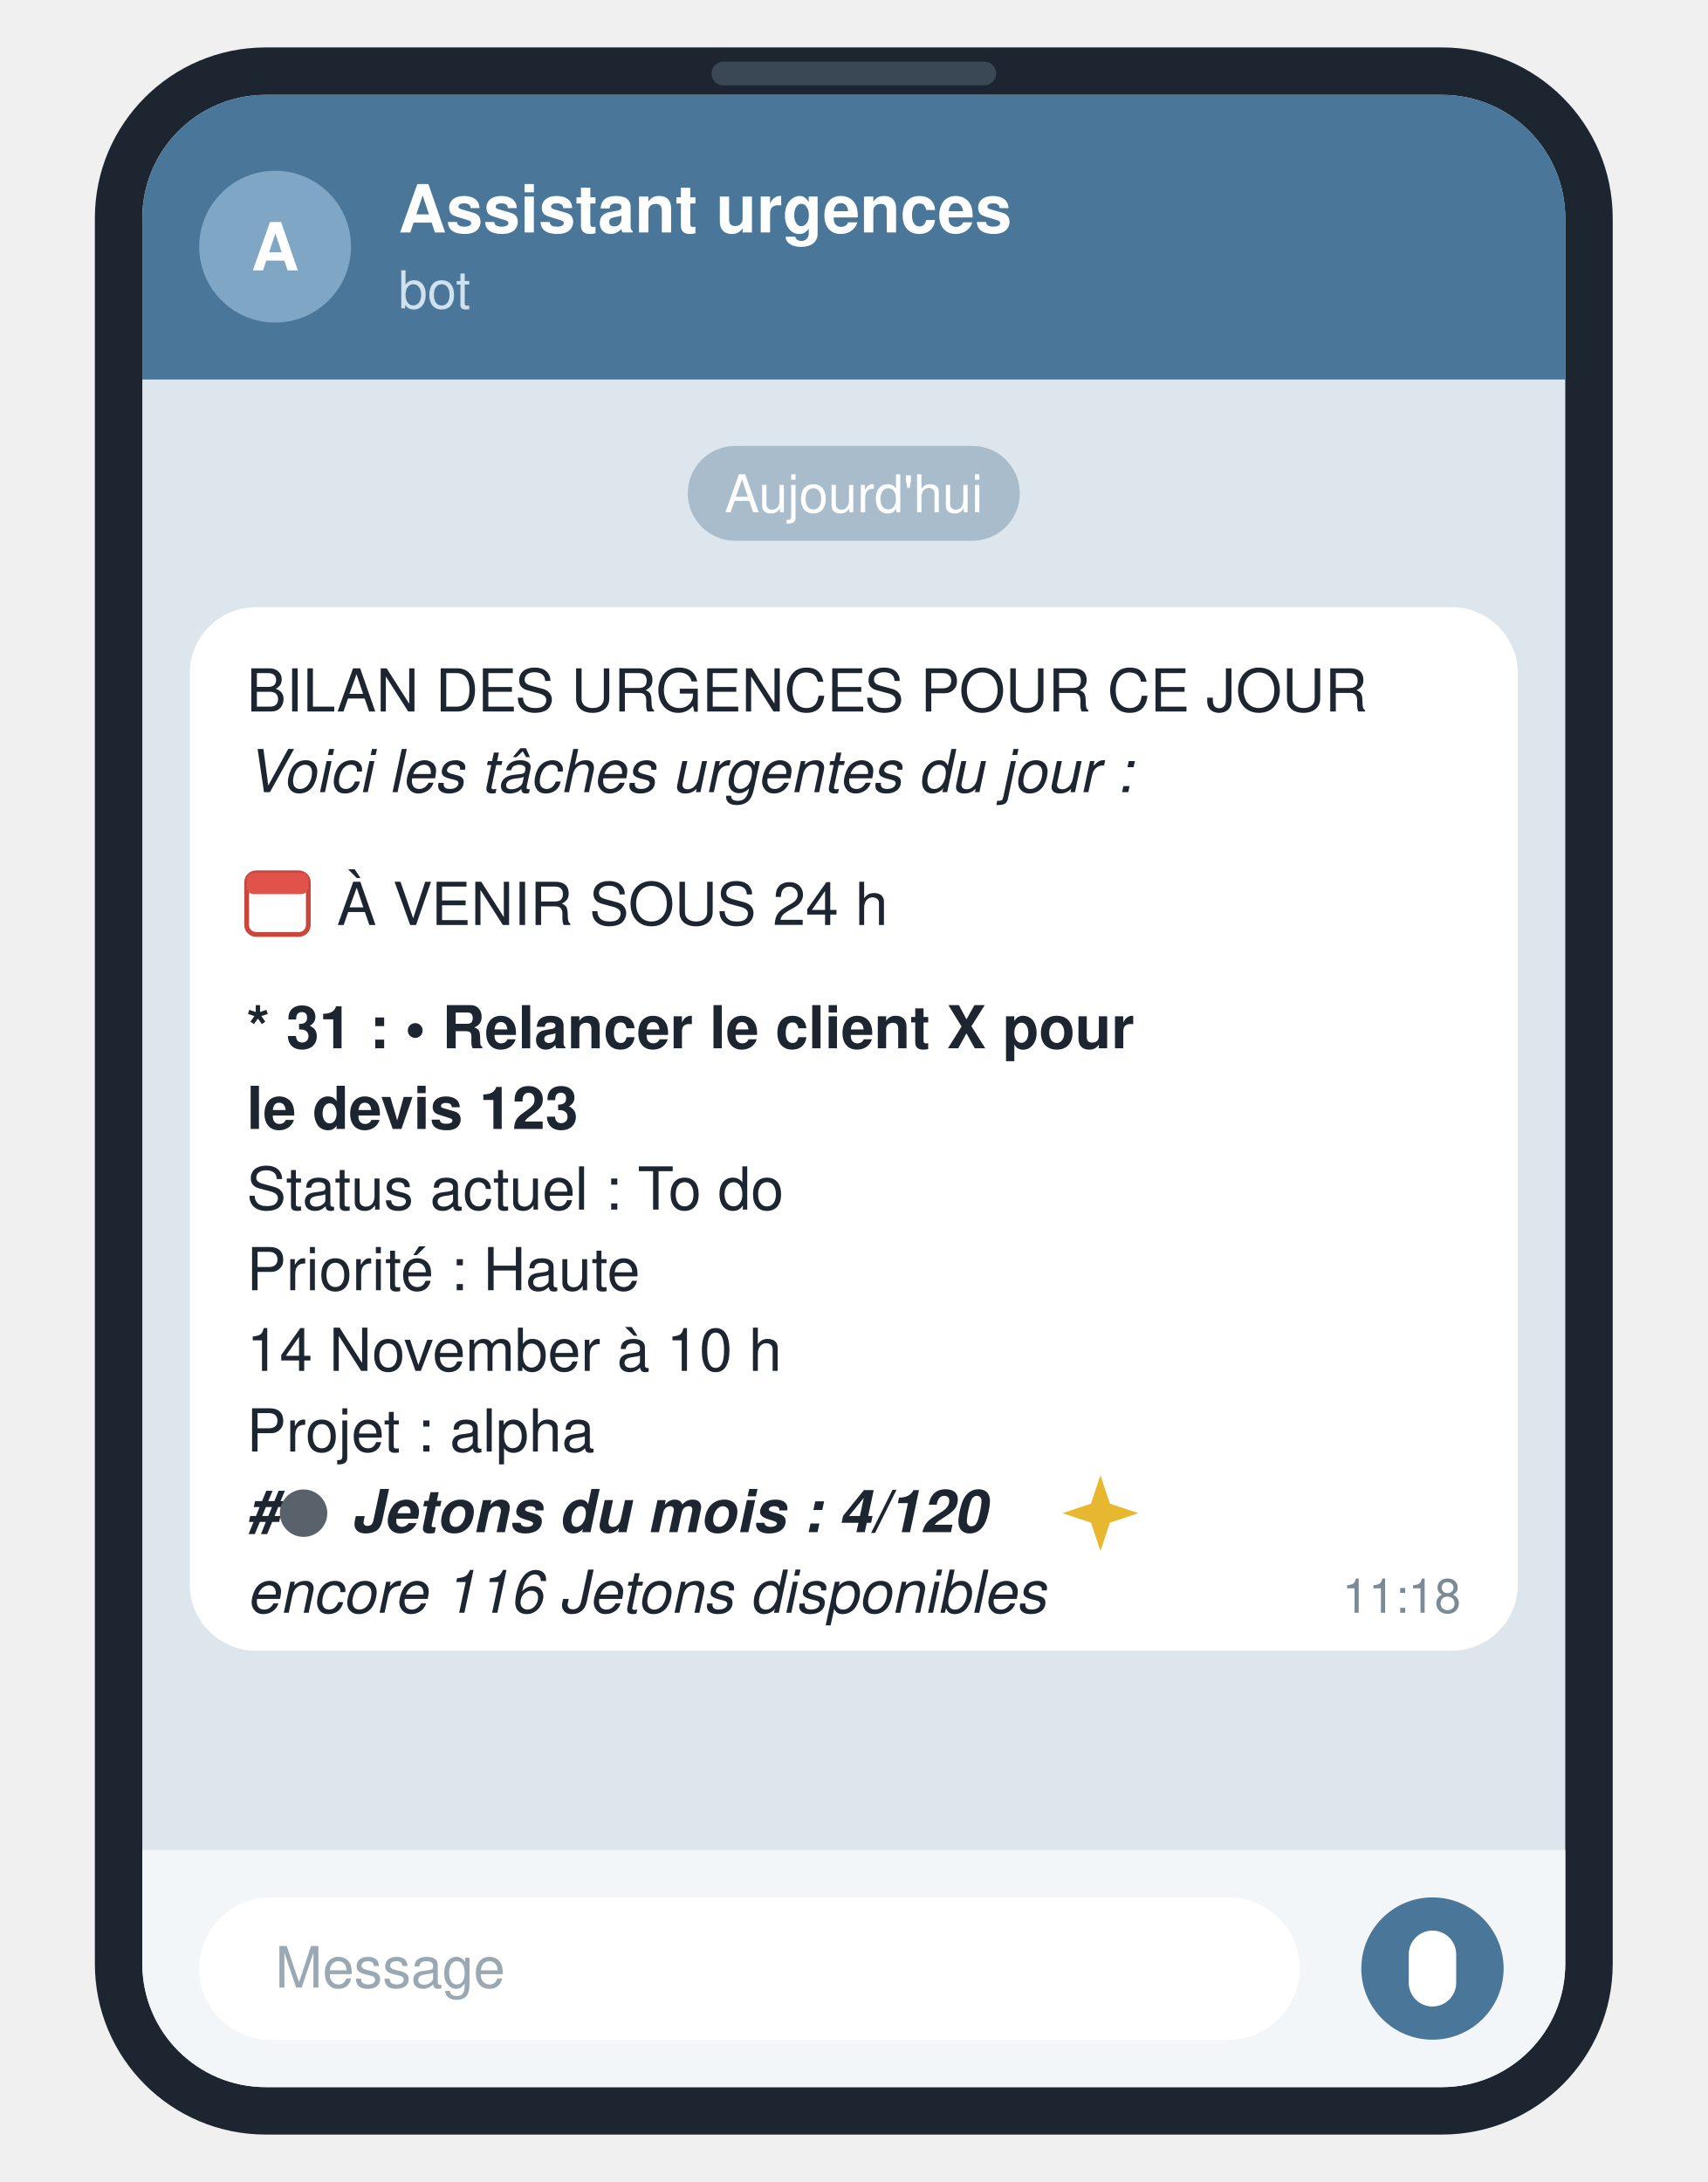
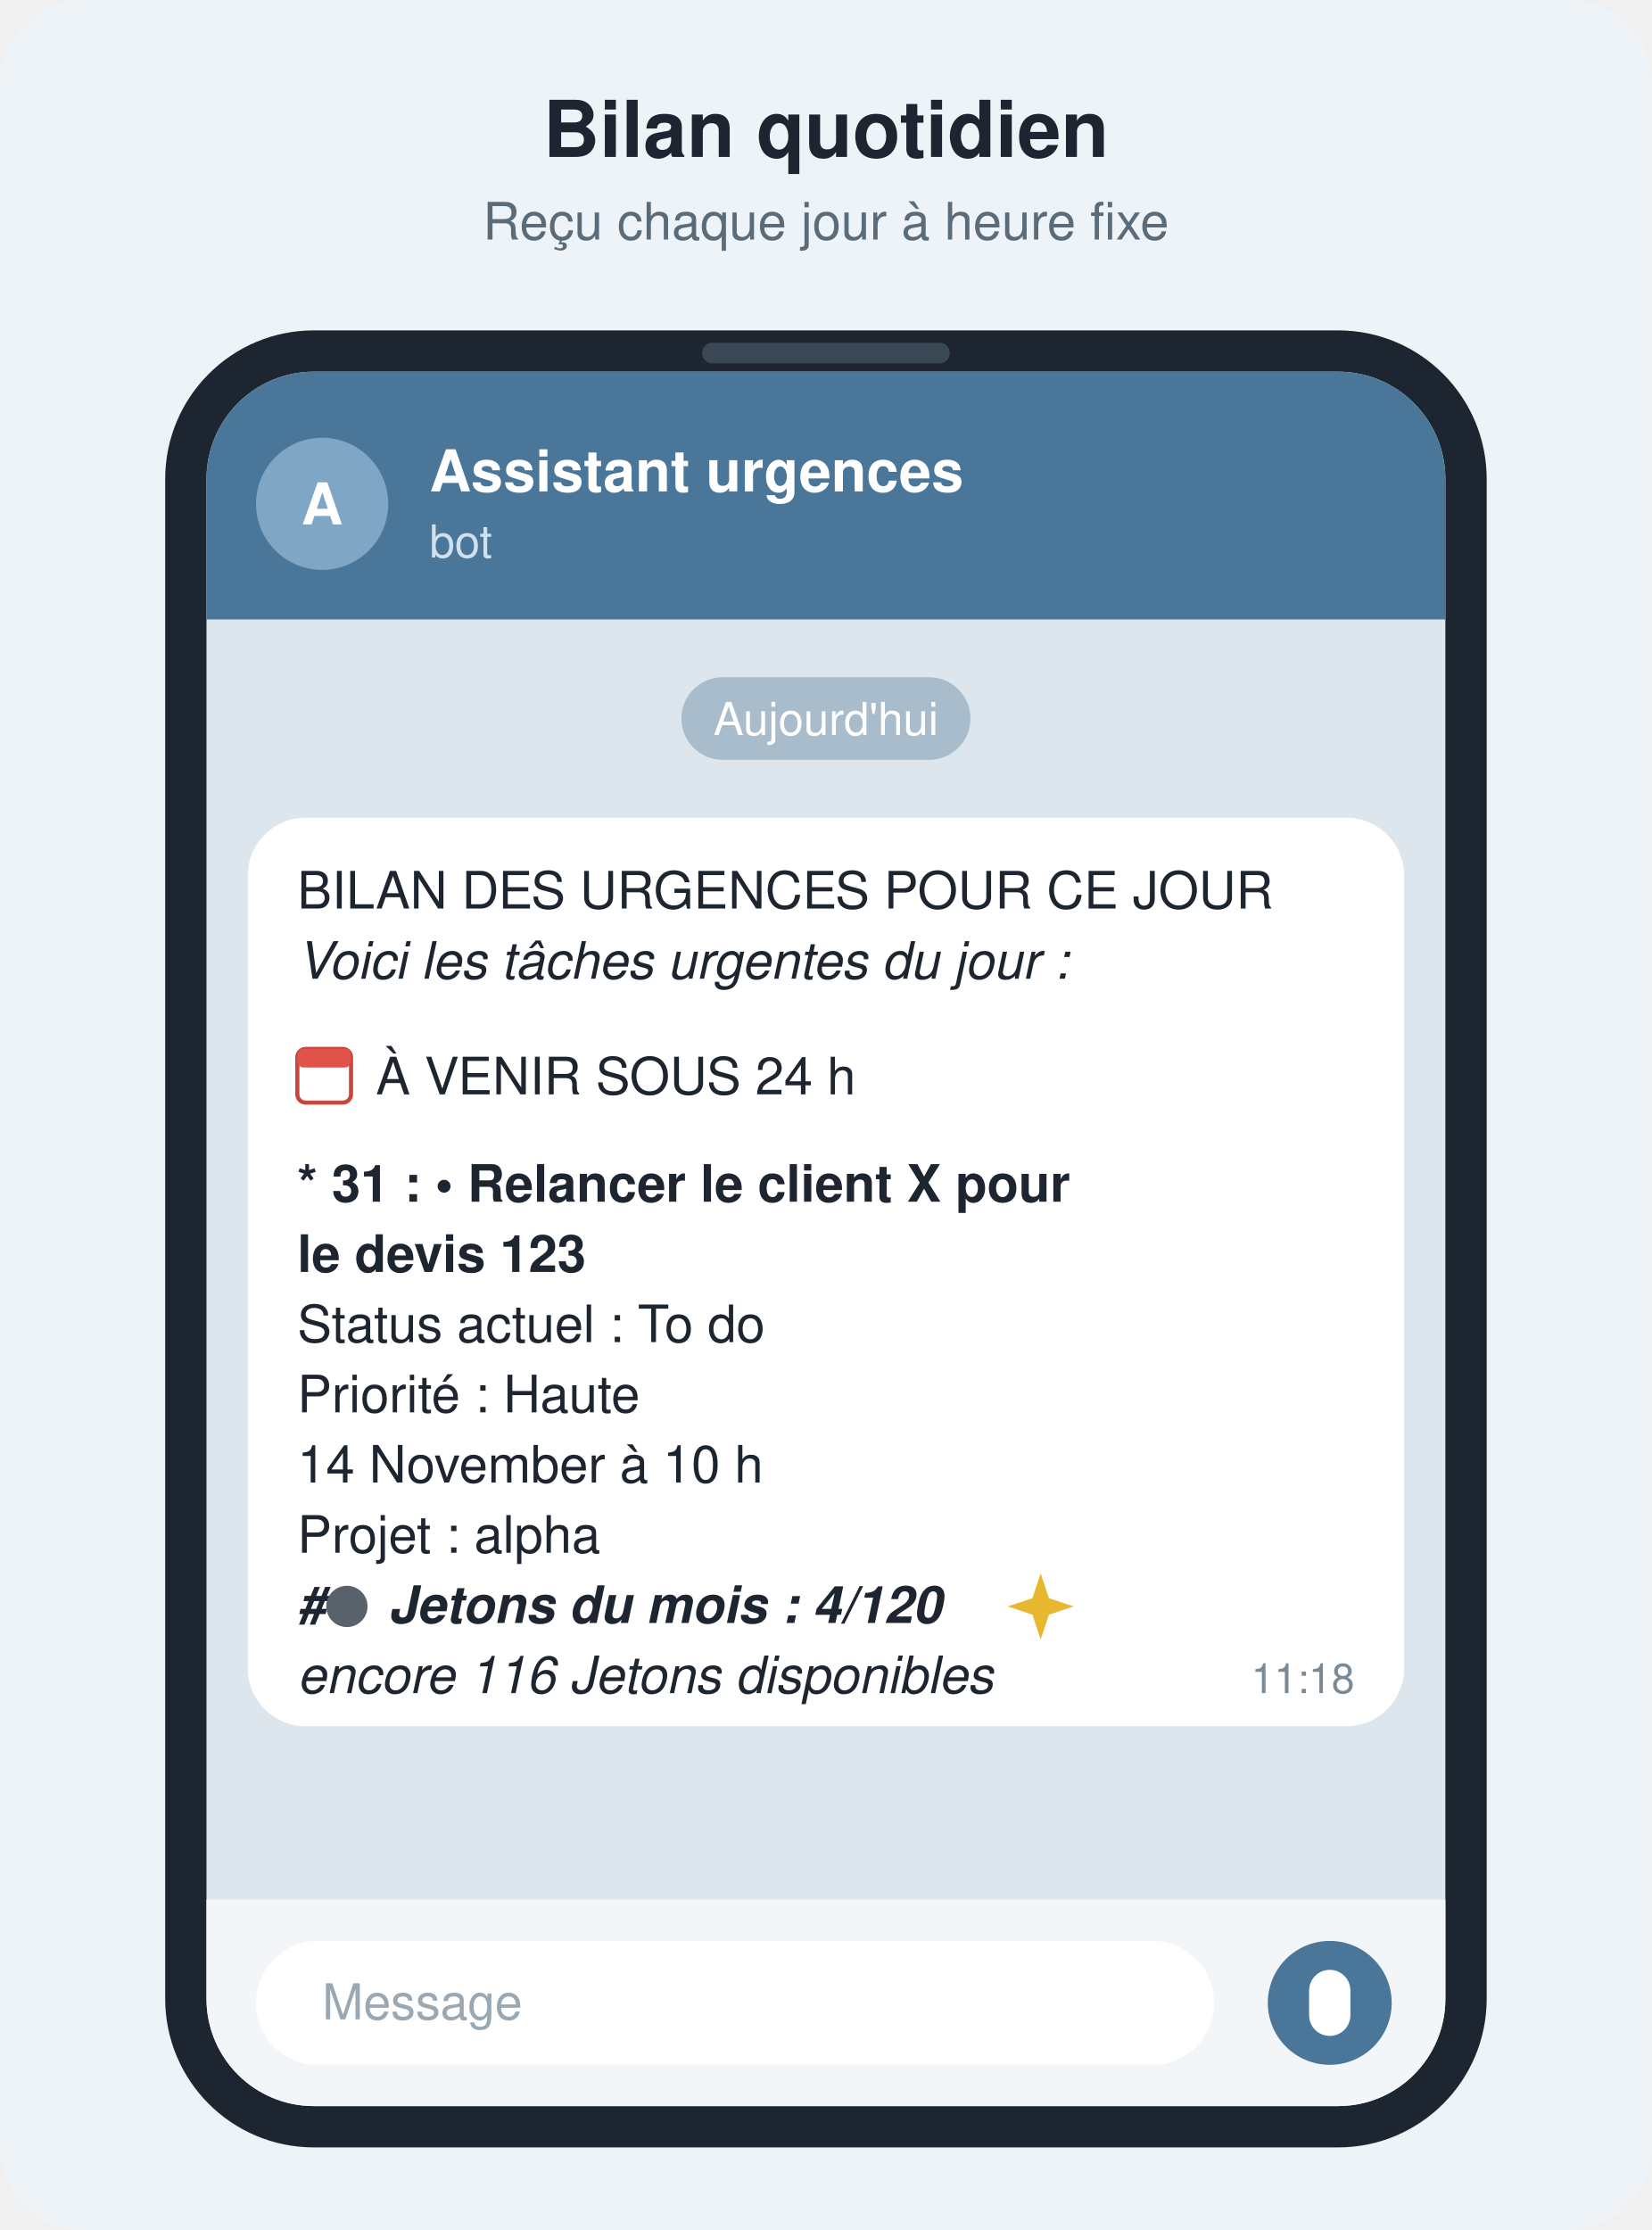
- <svg xmlns="http://www.w3.org/2000/svg" viewBox="0 0 360 460" width="360" height="460" role="img" aria-labelledby="t d">
+ <svg xmlns="http://www.w3.org/2000/svg" viewBox="0 0 400 540" width="400" height="540" role="img" aria-labelledby="t d">
  <defs>
    <clipPath id="screen">
      <rect x="30" y="20" width="300" height="420" rx="26" />
    </clipPath>
  </defs>
-   <rect x="20" y="10" width="320" height="440" rx="36" fill="#1c2530" />
-   <rect x="150" y="13" width="60" height="5" rx="2.5" fill="#3a4755" />
-   <g clip-path="url(#screen)" font-family="Helvetica, Arial, sans-serif">
-     <rect x="30" y="20" width="300" height="420" fill="#dde6ec" />
-     <rect x="30" y="20" width="300" height="60" fill="#4a7799" />
-     <circle cx="58" cy="52" r="16" fill="#7fa6c4" />
-     <text x="58" y="57" font-size="14" font-weight="700" fill="#ffffff" text-anchor="middle">A</text>
-     <text x="84" y="49" font-size="14" font-weight="700" fill="#ffffff">Assistant urgences</text>
-     <text x="84" y="65" font-size="11" fill="#cfe0ee">bot</text>
-     <rect x="145" y="94" width="70" height="20" rx="10" fill="#a9bccb" />
-     <text x="180" y="108" font-size="11" fill="#ffffff" text-anchor="middle">Aujourd'hui</text>
-     <rect x="40" y="128" width="280" height="220" rx="14" fill="#ffffff" />
-     <g font-size="12.5" fill="#1d2530">
-       <text x="52" y="150">BILAN DES URGENCES POUR CE JOUR</text>
-       <text x="52" y="167" font-style="italic">Voici les tâches urgentes du jour :</text>
-       <rect x="52" y="184" width="13" height="13" rx="2" fill="#ffffff" stroke="#c9463d" stroke-width="1" />
-       <rect x="52" y="184" width="13" height="4.5" rx="1.5" fill="#e0524a" />
-       <text x="71" y="195">À VENIR SOUS 24 h</text>
-       <text x="52" y="221" font-weight="700">* 31  : • Relancer le client X pour</text>
-       <text x="52" y="238" font-weight="700">le devis 123</text>
-       <text x="52" y="255">Status actuel : To do</text>
-       <text x="52" y="272">Priorité : Haute</text>
-       <text x="52" y="289">14 November à 10 h</text>
-       <text x="52" y="306">Projet : alpha</text>
-       <text x="52" y="323" font-weight="700" font-style="italic">#</text>
-       <circle cx="64" cy="319" r="5" fill="#59616b" />
-       <text x="74" y="323" font-weight="700" font-style="italic">Jetons du mois : 4/120</text>
-       <path d="M232 311 L234 317 L240 319 L234 321 L232 327 L230 321 L224 319 L230 317 Z" fill="#e8b730" />
-       <text x="52" y="340" font-style="italic">encore 116 Jetons disponibles</text>
+   <rect width="400" height="540" rx="20" fill="#eef3f7" />
+   <text x="200" y="38" font-family="Helvetica, Arial, sans-serif" font-size="19" font-weight="700" fill="#1c2530" text-anchor="middle">Bilan quotidien</text>
+   <text x="200" y="58" font-family="Helvetica, Arial, sans-serif" font-size="12.5" fill="#5a6b79" text-anchor="middle">Reçu chaque jour à heure fixe</text>
+   <g transform="translate(20,70)">
+     <rect x="20" y="10" width="320" height="440" rx="36" fill="#1c2530" />
+     <rect x="150" y="13" width="60" height="5" rx="2.5" fill="#3a4755" />
+     <g clip-path="url(#screen)" font-family="Helvetica, Arial, sans-serif">
+       <rect x="30" y="20" width="300" height="420" fill="#dde6ec" />
+       <rect x="30" y="20" width="300" height="60" fill="#4a7799" />
+       <circle cx="58" cy="52" r="16" fill="#7fa6c4" />
+       <text x="58" y="57" font-size="14" font-weight="700" fill="#ffffff" text-anchor="middle">A</text>
+       <text x="84" y="49" font-size="14" font-weight="700" fill="#ffffff">Assistant urgences</text>
+       <text x="84" y="65" font-size="11" fill="#cfe0ee">bot</text>
+       <rect x="145" y="94" width="70" height="20" rx="10" fill="#a9bccb" />
+       <text x="180" y="108" font-size="11" fill="#ffffff" text-anchor="middle">Aujourd'hui</text>
+       <rect x="40" y="128" width="280" height="220" rx="14" fill="#ffffff" />
+       <g font-size="12.5" fill="#1d2530">
+         <text x="52" y="150">BILAN DES URGENCES POUR CE JOUR</text>
+         <text x="52" y="167" font-style="italic">Voici les tâches urgentes du jour :</text>
+         <rect x="52" y="184" width="13" height="13" rx="2" fill="#ffffff" stroke="#c9463d" stroke-width="1" />
+         <rect x="52" y="184" width="13" height="4.5" rx="1.5" fill="#e0524a" />
+         <text x="71" y="195">À VENIR SOUS 24 h</text>
+         <text x="52" y="221" font-weight="700">* 31  : • Relancer le client X pour</text>
+         <text x="52" y="238" font-weight="700">le devis 123</text>
+         <text x="52" y="255">Status actuel : To do</text>
+         <text x="52" y="272">Priorité : Haute</text>
+         <text x="52" y="289">14 November à 10 h</text>
+         <text x="52" y="306">Projet : alpha</text>
+         <text x="52" y="323" font-weight="700" font-style="italic">#</text>
+         <circle cx="64" cy="319" r="5" fill="#59616b" />
+         <text x="74" y="323" font-weight="700" font-style="italic">Jetons du mois : 4/120</text>
+         <path d="M232 311 L234 317 L240 319 L234 321 L232 327 L230 321 L224 319 L230 317 Z" fill="#e8b730" />
+         <text x="52" y="340" font-style="italic">encore 116 Jetons disponibles</text>
+       </g>
+       <text x="308" y="340" font-size="10" fill="#7a8a97" text-anchor="end">11:18</text>
+       <rect x="30" y="390" width="300" height="50" fill="#f3f6f8" />
+       <rect x="42" y="400" width="232" height="30" rx="15" fill="#ffffff" />
+       <text x="58" y="419" font-size="12" fill="#9aa8b3">Message</text>
+       <circle cx="302" cy="415" r="15" fill="#4a7799" />
+       <rect x="297" y="407" width="10" height="16" rx="5" fill="#ffffff" />
    </g>
-     <text x="308" y="340" font-size="10" fill="#7a8a97" text-anchor="end">11:18</text>
-     <rect x="30" y="390" width="300" height="50" fill="#f3f6f8" />
-     <rect x="42" y="400" width="232" height="30" rx="15" fill="#ffffff" />
-     <text x="58" y="419" font-size="12" fill="#9aa8b3">Message</text>
-     <circle cx="302" cy="415" r="15" fill="#4a7799" />
-     <rect x="297" y="407" width="10" height="16" rx="5" fill="#ffffff" />
  </g>
</svg>
